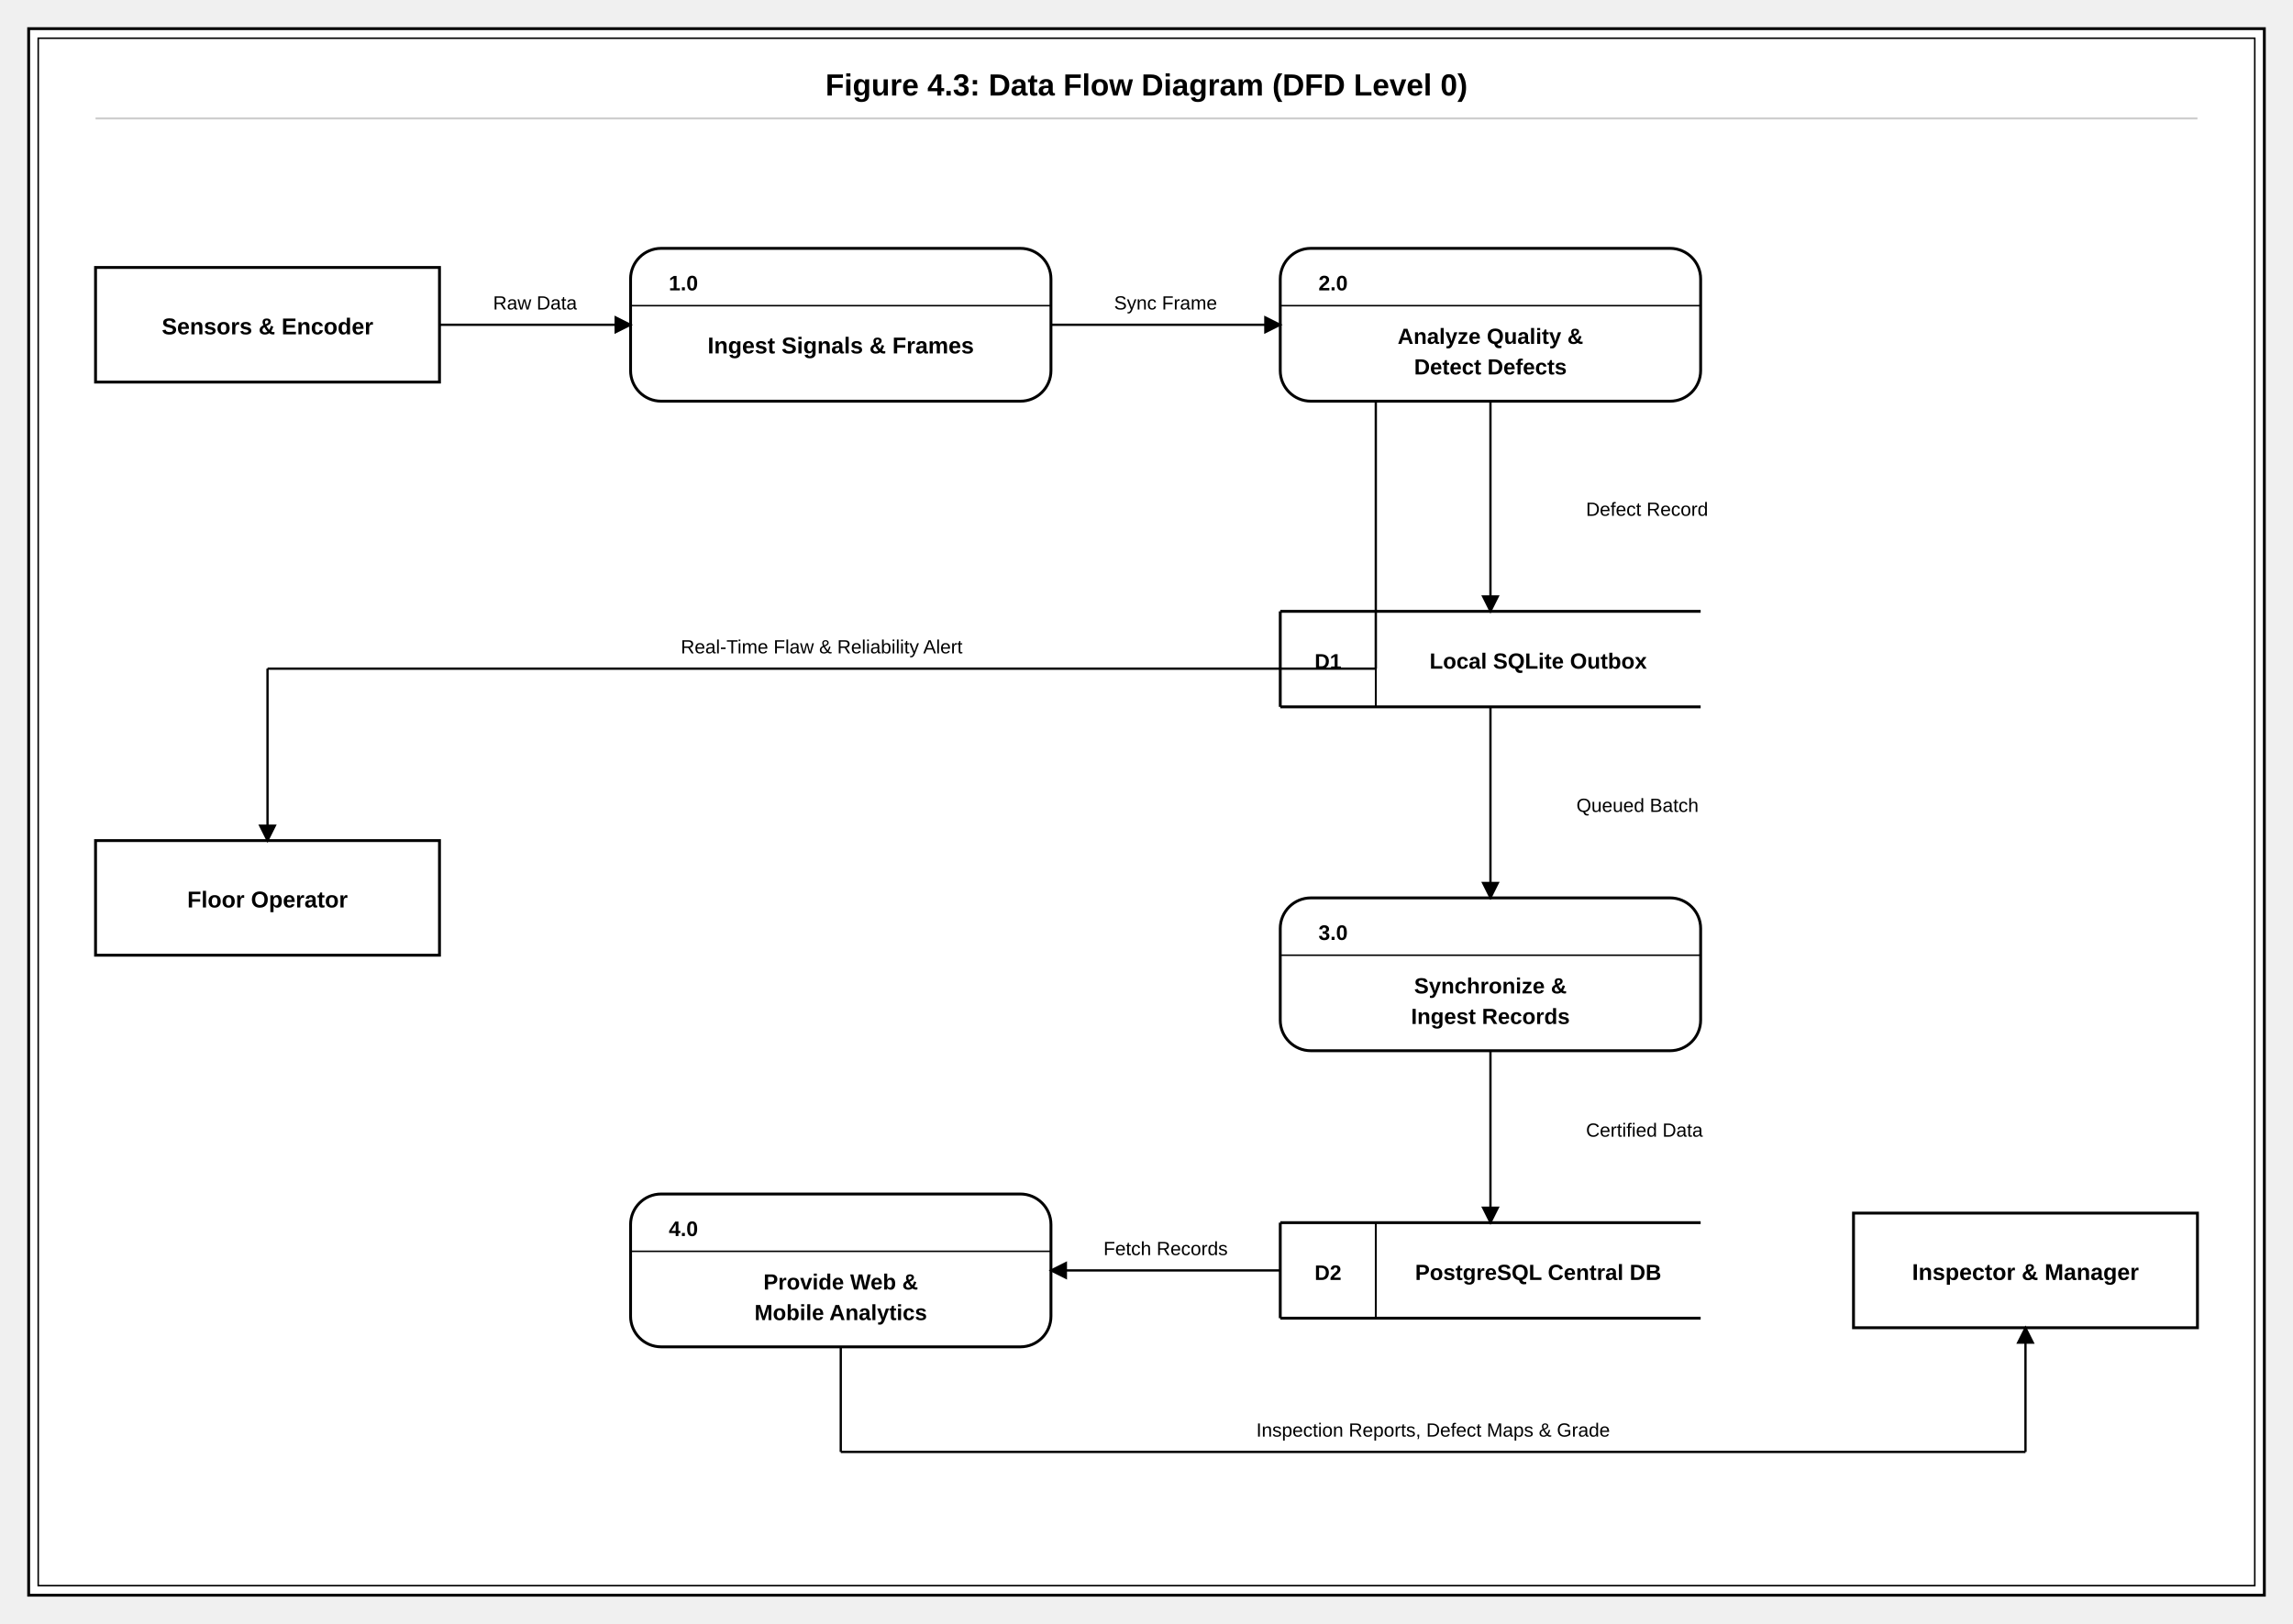
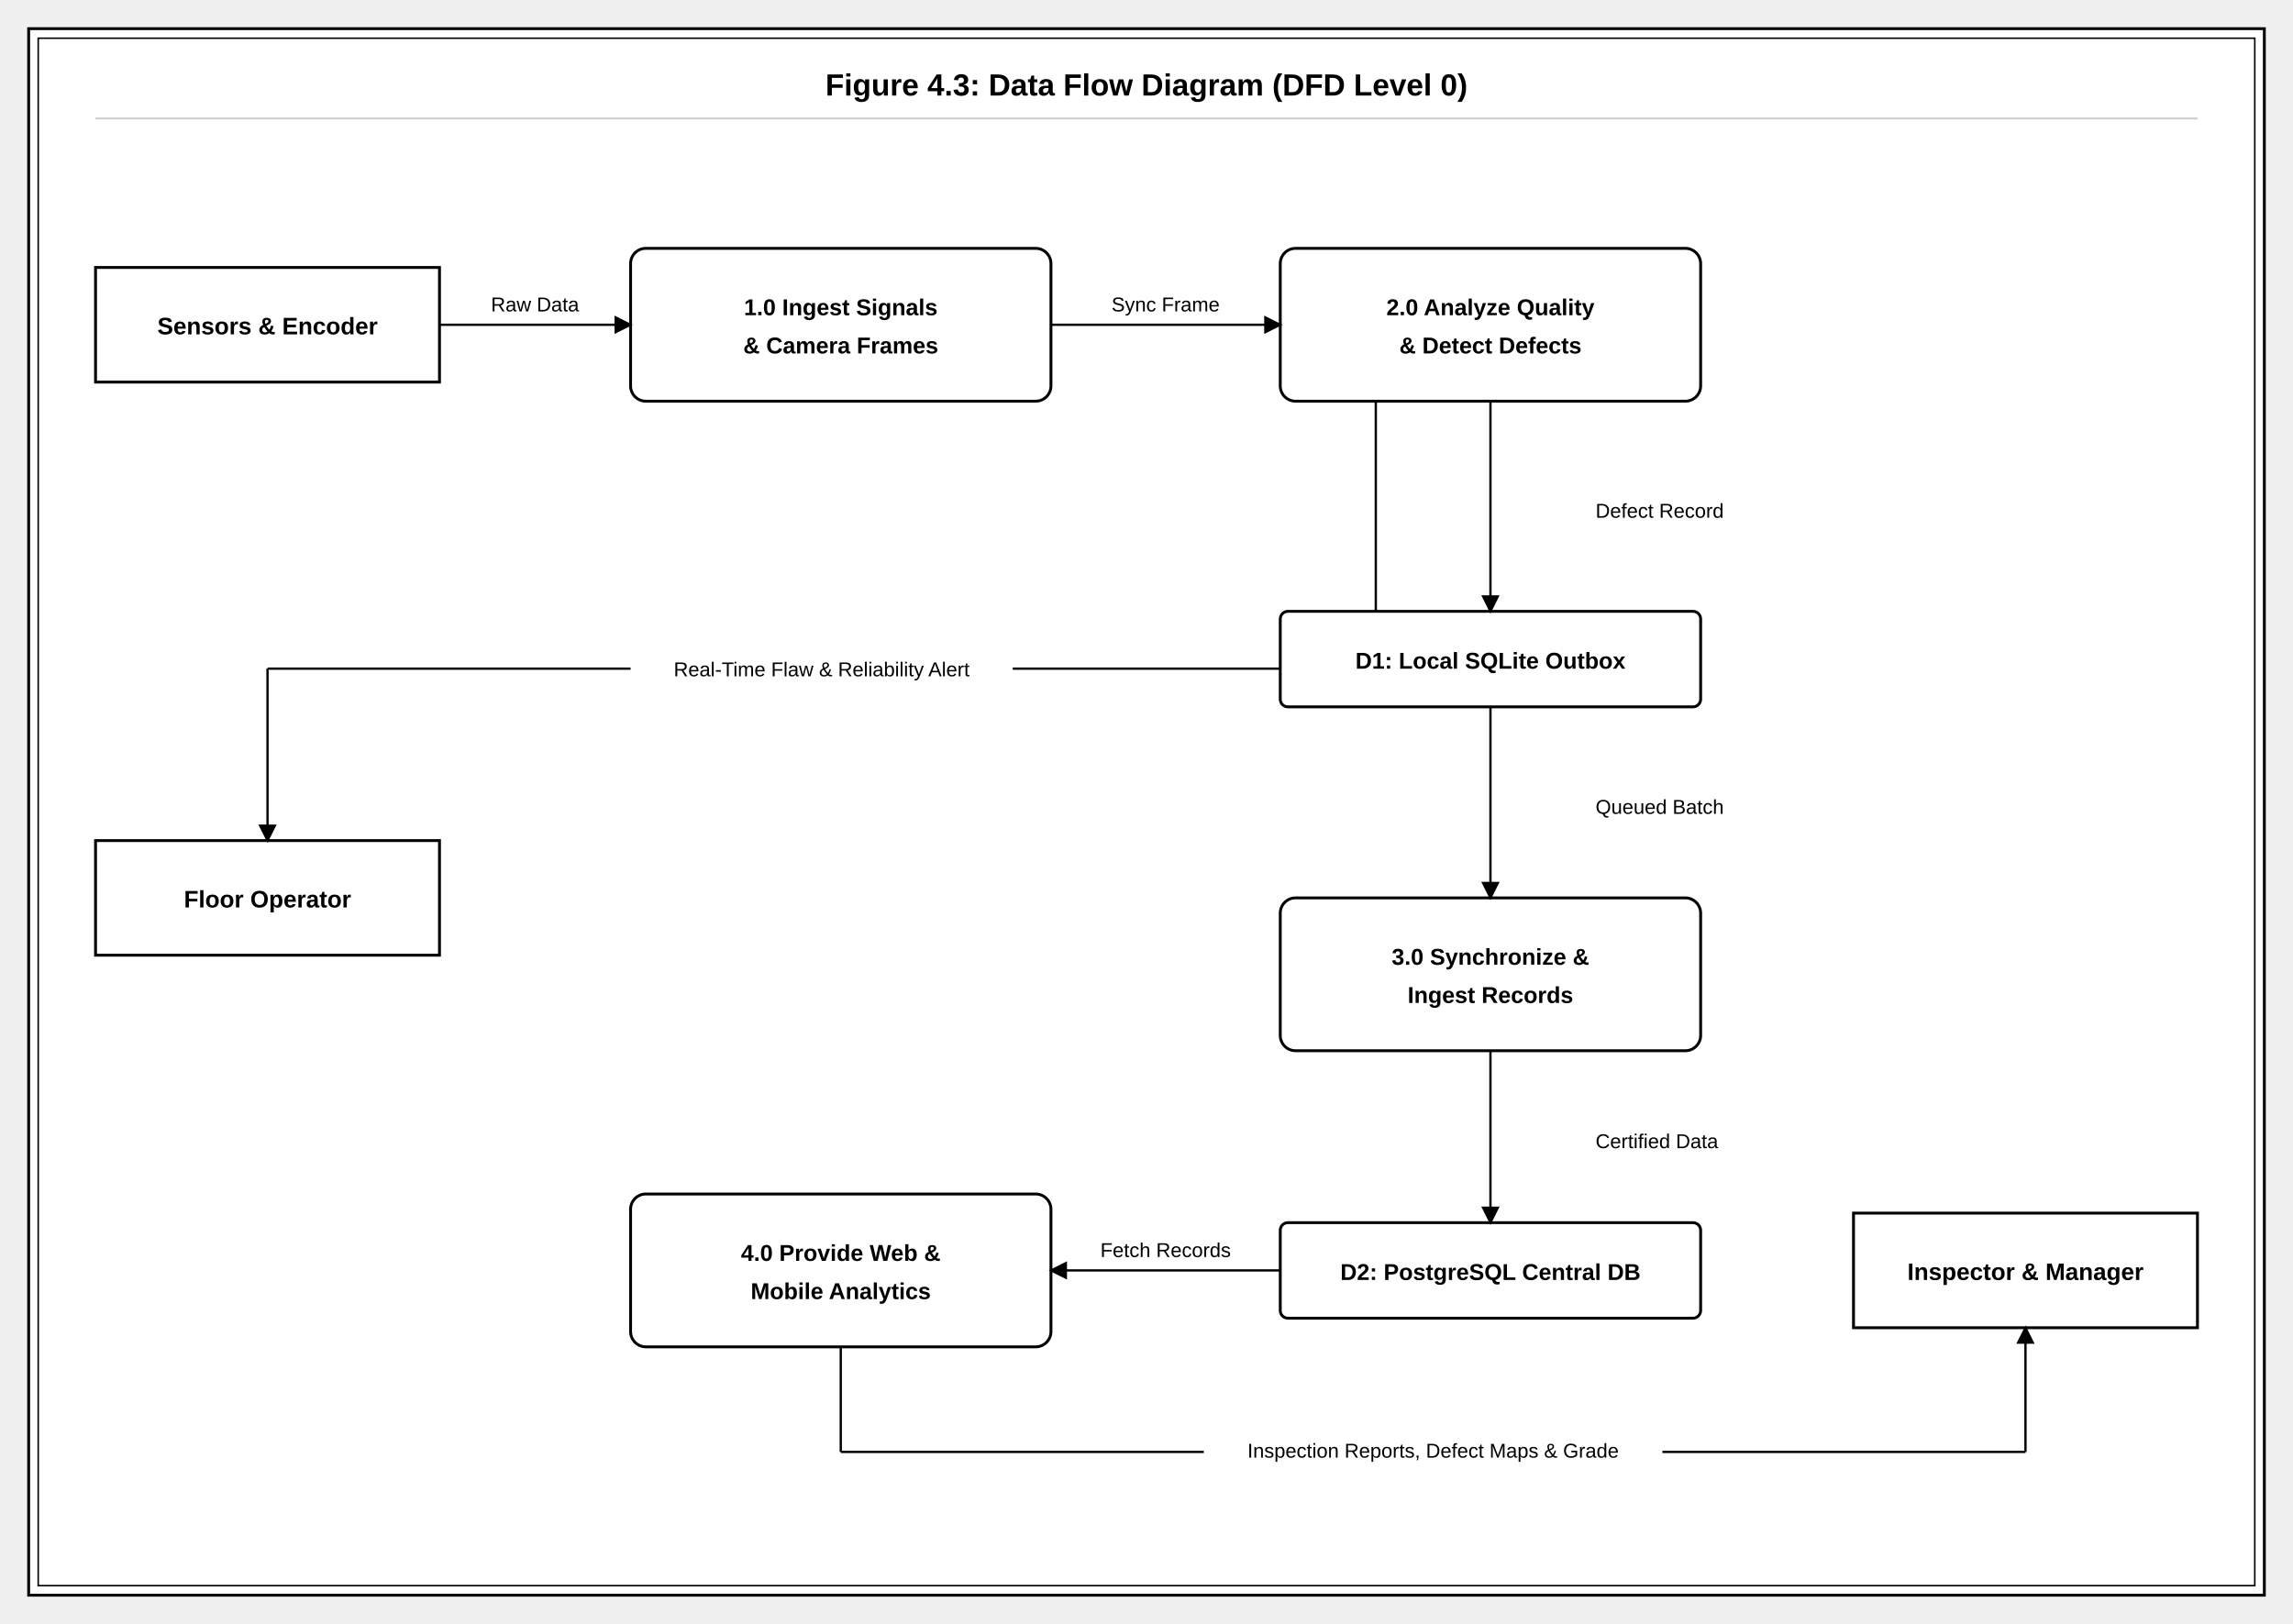
<svg xmlns="http://www.w3.org/2000/svg" viewBox="0 0 1200 850" width="100%" height="100%" style="background-color: #ffffff; font-family: Arial, Helvetica, sans-serif;">
  <defs>
    <marker id="arrow" markerWidth="8" markerHeight="8" refX="7" refY="4" orient="auto">
      <polygon points="0 0, 8 4, 0 8" fill="#000000" />
    </marker>
  </defs>
  <rect x="15" y="15" width="1170" height="820" fill="#ffffff" stroke="#000000" stroke-width="1.5" />
  <rect x="20" y="20" width="1160" height="810" fill="none" stroke="#000000" stroke-width="0.8" />
  <text x="600" y="50" fill="#000000" font-size="16" font-weight="bold" text-anchor="middle">Figure 4.3: Data Flow Diagram (DFD Level 0)</text>
  <line x1="50" y1="62" x2="1150" y2="62" stroke="#cccccc" stroke-width="1" />
  <rect x="50" y="140" width="180" height="60" fill="#ffffff" stroke="#000000" stroke-width="1.5" />
-   <text x="140" y="175" fill="#000000" font-size="12" font-weight="bold" text-anchor="middle">Sensors &amp; Encoder</text>
-   <rect x="330" y="130" width="220" height="80" rx="16" fill="#ffffff" stroke="#000000" stroke-width="1.5" />
-   <line x1="330" y1="160" x2="550" y2="160" stroke="#000000" stroke-width="0.8" />
-   <text x="350" y="152" fill="#000000" font-size="11" font-weight="bold">1.0</text>
-   <text x="440" y="185" fill="#000000" font-size="12" font-weight="bold" text-anchor="middle">Ingest Signals &amp; Frames</text>
+   <text x="140" y="175" fill="#000000" font-size="12.5" font-weight="bold" text-anchor="middle">Sensors &amp; Encoder</text>
+   <rect x="330" y="130" width="220" height="80" rx="8" fill="#ffffff" stroke="#000000" stroke-width="1.5" />
+   <text x="440" y="165" fill="#000000" font-size="12" font-weight="bold" text-anchor="middle">1.0 Ingest Signals</text>
+   <text x="440" y="185" fill="#000000" font-size="12" font-weight="bold" text-anchor="middle">&amp; Camera Frames</text>
  <line x1="230" y1="170" x2="330" y2="170" stroke="#000000" stroke-width="1.2" marker-end="url(#arrow)" />
-   <text x="280" y="162" fill="#000000" font-size="10" text-anchor="middle">Raw Data</text>
-   <rect x="670" y="130" width="220" height="80" rx="16" fill="#ffffff" stroke="#000000" stroke-width="1.5" />
-   <line x1="670" y1="160" x2="890" y2="160" stroke="#000000" stroke-width="0.8" />
-   <text x="690" y="152" fill="#000000" font-size="11" font-weight="bold">2.0</text>
-   <text x="780" y="180" fill="#000000" font-size="11.5" font-weight="bold" text-anchor="middle">Analyze Quality &amp;</text>
-   <text x="780" y="196" fill="#000000" font-size="11.5" font-weight="bold" text-anchor="middle">Detect Defects</text>
+   <rect x="250" y="150" width="60" height="18" fill="#ffffff" stroke="none" />
+   <text x="280" y="163" fill="#000000" font-size="10.5" text-anchor="middle">Raw Data</text>
+   <rect x="670" y="130" width="220" height="80" rx="8" fill="#ffffff" stroke="#000000" stroke-width="1.5" />
+   <text x="780" y="165" fill="#000000" font-size="12" font-weight="bold" text-anchor="middle">2.0 Analyze Quality</text>
+   <text x="780" y="185" fill="#000000" font-size="12" font-weight="bold" text-anchor="middle">&amp; Detect Defects</text>
  <line x1="550" y1="170" x2="670" y2="170" stroke="#000000" stroke-width="1.2" marker-end="url(#arrow)" />
-   <text x="610" y="162" fill="#000000" font-size="10" text-anchor="middle">Sync Frame</text>
+   <rect x="575" y="150" width="70" height="18" fill="#ffffff" stroke="none" />
+   <text x="610" y="163" fill="#000000" font-size="10.5" text-anchor="middle">Sync Frame</text>
  <rect x="50" y="440" width="180" height="60" fill="#ffffff" stroke="#000000" stroke-width="1.5" />
-   <text x="140" y="475" fill="#000000" font-size="12" font-weight="bold" text-anchor="middle">Floor Operator</text>
+   <text x="140" y="475" fill="#000000" font-size="12.5" font-weight="bold" text-anchor="middle">Floor Operator</text>
  <line x1="720" y1="210" x2="720" y2="350" stroke="#000000" stroke-width="1.2" />
  <line x1="720" y1="350" x2="140" y2="350" stroke="#000000" stroke-width="1.2" />
  <line x1="140" y1="350" x2="140" y2="440" stroke="#000000" stroke-width="1.2" marker-end="url(#arrow)" />
-   <text x="430" y="342" fill="#000000" font-size="10" text-anchor="middle">Real-Time Flaw &amp; Reliability Alert</text>
-   <g transform="translate(670, 320)">
-     <line x1="0" y1="0" x2="220" y2="0" stroke="#000000" stroke-width="1.5" />
-     <line x1="0" y1="50" x2="220" y2="50" stroke="#000000" stroke-width="1.5" />
-     <line x1="0" y1="0" x2="0" y2="50" stroke="#000000" stroke-width="1.5" />
-     <line x1="50" y1="0" x2="50" y2="50" stroke="#000000" stroke-width="1" />
-     <text x="25" y="30" fill="#000000" font-size="11" font-weight="bold" text-anchor="middle">D1</text>
-     <text x="135" y="30" fill="#000000" font-size="11.5" font-weight="bold" text-anchor="middle">Local SQLite Outbox</text>
-   </g>
+   <rect x="330" y="340" width="200" height="20" fill="#ffffff" stroke="none" />
+   <text x="430" y="354" fill="#000000" font-size="10.5" text-anchor="middle">Real-Time Flaw &amp; Reliability Alert</text>
+   <rect x="670" y="320" width="220" height="50" rx="4" fill="#ffffff" stroke="#000000" stroke-width="1.5" />
+   <text x="780" y="350" fill="#000000" font-size="12" font-weight="bold" text-anchor="middle">D1: Local SQLite Outbox</text>
  <line x1="780" y1="210" x2="780" y2="320" stroke="#000000" stroke-width="1.2" marker-end="url(#arrow)" />
-   <text x="830" y="270" fill="#000000" font-size="10">Defect Record</text>
-   <rect x="670" y="470" width="220" height="80" rx="16" fill="#ffffff" stroke="#000000" stroke-width="1.5" />
-   <line x1="670" y1="500" x2="890" y2="500" stroke="#000000" stroke-width="0.8" />
-   <text x="690" y="492" fill="#000000" font-size="11" font-weight="bold">3.0</text>
-   <text x="780" y="520" fill="#000000" font-size="11.5" font-weight="bold" text-anchor="middle">Synchronize &amp;</text>
-   <text x="780" y="536" fill="#000000" font-size="11.5" font-weight="bold" text-anchor="middle">Ingest Records</text>
+   <rect x="790" y="258" width="90" height="18" fill="#ffffff" stroke="none" />
+   <text x="835" y="271" fill="#000000" font-size="10.5">Defect Record</text>
+   <rect x="670" y="470" width="220" height="80" rx="8" fill="#ffffff" stroke="#000000" stroke-width="1.5" />
+   <text x="780" y="505" fill="#000000" font-size="12" font-weight="bold" text-anchor="middle">3.0 Synchronize &amp;</text>
+   <text x="780" y="525" fill="#000000" font-size="12" font-weight="bold" text-anchor="middle">Ingest Records</text>
  <line x1="780" y1="370" x2="780" y2="470" stroke="#000000" stroke-width="1.2" marker-end="url(#arrow)" />
-   <text x="825" y="425" fill="#000000" font-size="10">Queued Batch</text>
-   <g transform="translate(670, 640)">
-     <line x1="0" y1="0" x2="220" y2="0" stroke="#000000" stroke-width="1.5" />
-     <line x1="0" y1="50" x2="220" y2="50" stroke="#000000" stroke-width="1.5" />
-     <line x1="0" y1="0" x2="0" y2="50" stroke="#000000" stroke-width="1.5" />
-     <line x1="50" y1="0" x2="50" y2="50" stroke="#000000" stroke-width="1" />
-     <text x="25" y="30" fill="#000000" font-size="11" font-weight="bold" text-anchor="middle">D2</text>
-     <text x="135" y="30" fill="#000000" font-size="11.5" font-weight="bold" text-anchor="middle">PostgreSQL Central DB</text>
-   </g>
+   <rect x="790" y="413" width="90" height="18" fill="#ffffff" stroke="none" />
+   <text x="835" y="426" fill="#000000" font-size="10.5">Queued Batch</text>
+   <rect x="670" y="640" width="220" height="50" rx="4" fill="#ffffff" stroke="#000000" stroke-width="1.5" />
+   <text x="780" y="670" fill="#000000" font-size="12" font-weight="bold" text-anchor="middle">D2: PostgreSQL Central DB</text>
  <line x1="780" y1="550" x2="780" y2="640" stroke="#000000" stroke-width="1.2" marker-end="url(#arrow)" />
-   <text x="830" y="595" fill="#000000" font-size="10">Certified Data</text>
-   <rect x="330" y="625" width="220" height="80" rx="16" fill="#ffffff" stroke="#000000" stroke-width="1.5" />
-   <line x1="330" y1="655" x2="550" y2="655" stroke="#000000" stroke-width="0.8" />
-   <text x="350" y="647" fill="#000000" font-size="11" font-weight="bold">4.0</text>
-   <text x="440" y="675" fill="#000000" font-size="11.5" font-weight="bold" text-anchor="middle">Provide Web &amp;</text>
-   <text x="440" y="691" fill="#000000" font-size="11.5" font-weight="bold" text-anchor="middle">Mobile Analytics</text>
+   <rect x="790" y="588" width="90" height="18" fill="#ffffff" stroke="none" />
+   <text x="835" y="601" fill="#000000" font-size="10.5">Certified Data</text>
+   <rect x="330" y="625" width="220" height="80" rx="8" fill="#ffffff" stroke="#000000" stroke-width="1.5" />
+   <text x="440" y="660" fill="#000000" font-size="12" font-weight="bold" text-anchor="middle">4.0 Provide Web &amp;</text>
+   <text x="440" y="680" fill="#000000" font-size="12" font-weight="bold" text-anchor="middle">Mobile Analytics</text>
  <line x1="670" y1="665" x2="550" y2="665" stroke="#000000" stroke-width="1.2" marker-end="url(#arrow)" />
-   <text x="610" y="657" fill="#000000" font-size="10" text-anchor="middle">Fetch Records</text>
+   <rect x="565" y="645" width="90" height="18" fill="#ffffff" stroke="none" />
+   <text x="610" y="658" fill="#000000" font-size="10.5" text-anchor="middle">Fetch Records</text>
  <rect x="970" y="635" width="180" height="60" fill="#ffffff" stroke="#000000" stroke-width="1.5" />
-   <text x="1060" y="670" fill="#000000" font-size="12" font-weight="bold" text-anchor="middle">Inspector &amp; Manager</text>
+   <text x="1060" y="670" fill="#000000" font-size="12.5" font-weight="bold" text-anchor="middle">Inspector &amp; Manager</text>
  <line x1="440" y1="705" x2="440" y2="760" stroke="#000000" stroke-width="1.2" />
  <line x1="440" y1="760" x2="1060" y2="760" stroke="#000000" stroke-width="1.2" />
  <line x1="1060" y1="760" x2="1060" y2="695" stroke="#000000" stroke-width="1.2" marker-end="url(#arrow)" />
-   <text x="750" y="752" fill="#000000" font-size="10" text-anchor="middle">Inspection Reports, Defect Maps &amp; Grade</text>
+   <rect x="630" y="750" width="240" height="18" fill="#ffffff" stroke="none" />
+   <text x="750" y="763" fill="#000000" font-size="10.5" text-anchor="middle">Inspection Reports, Defect Maps &amp; Grade</text>
</svg>
